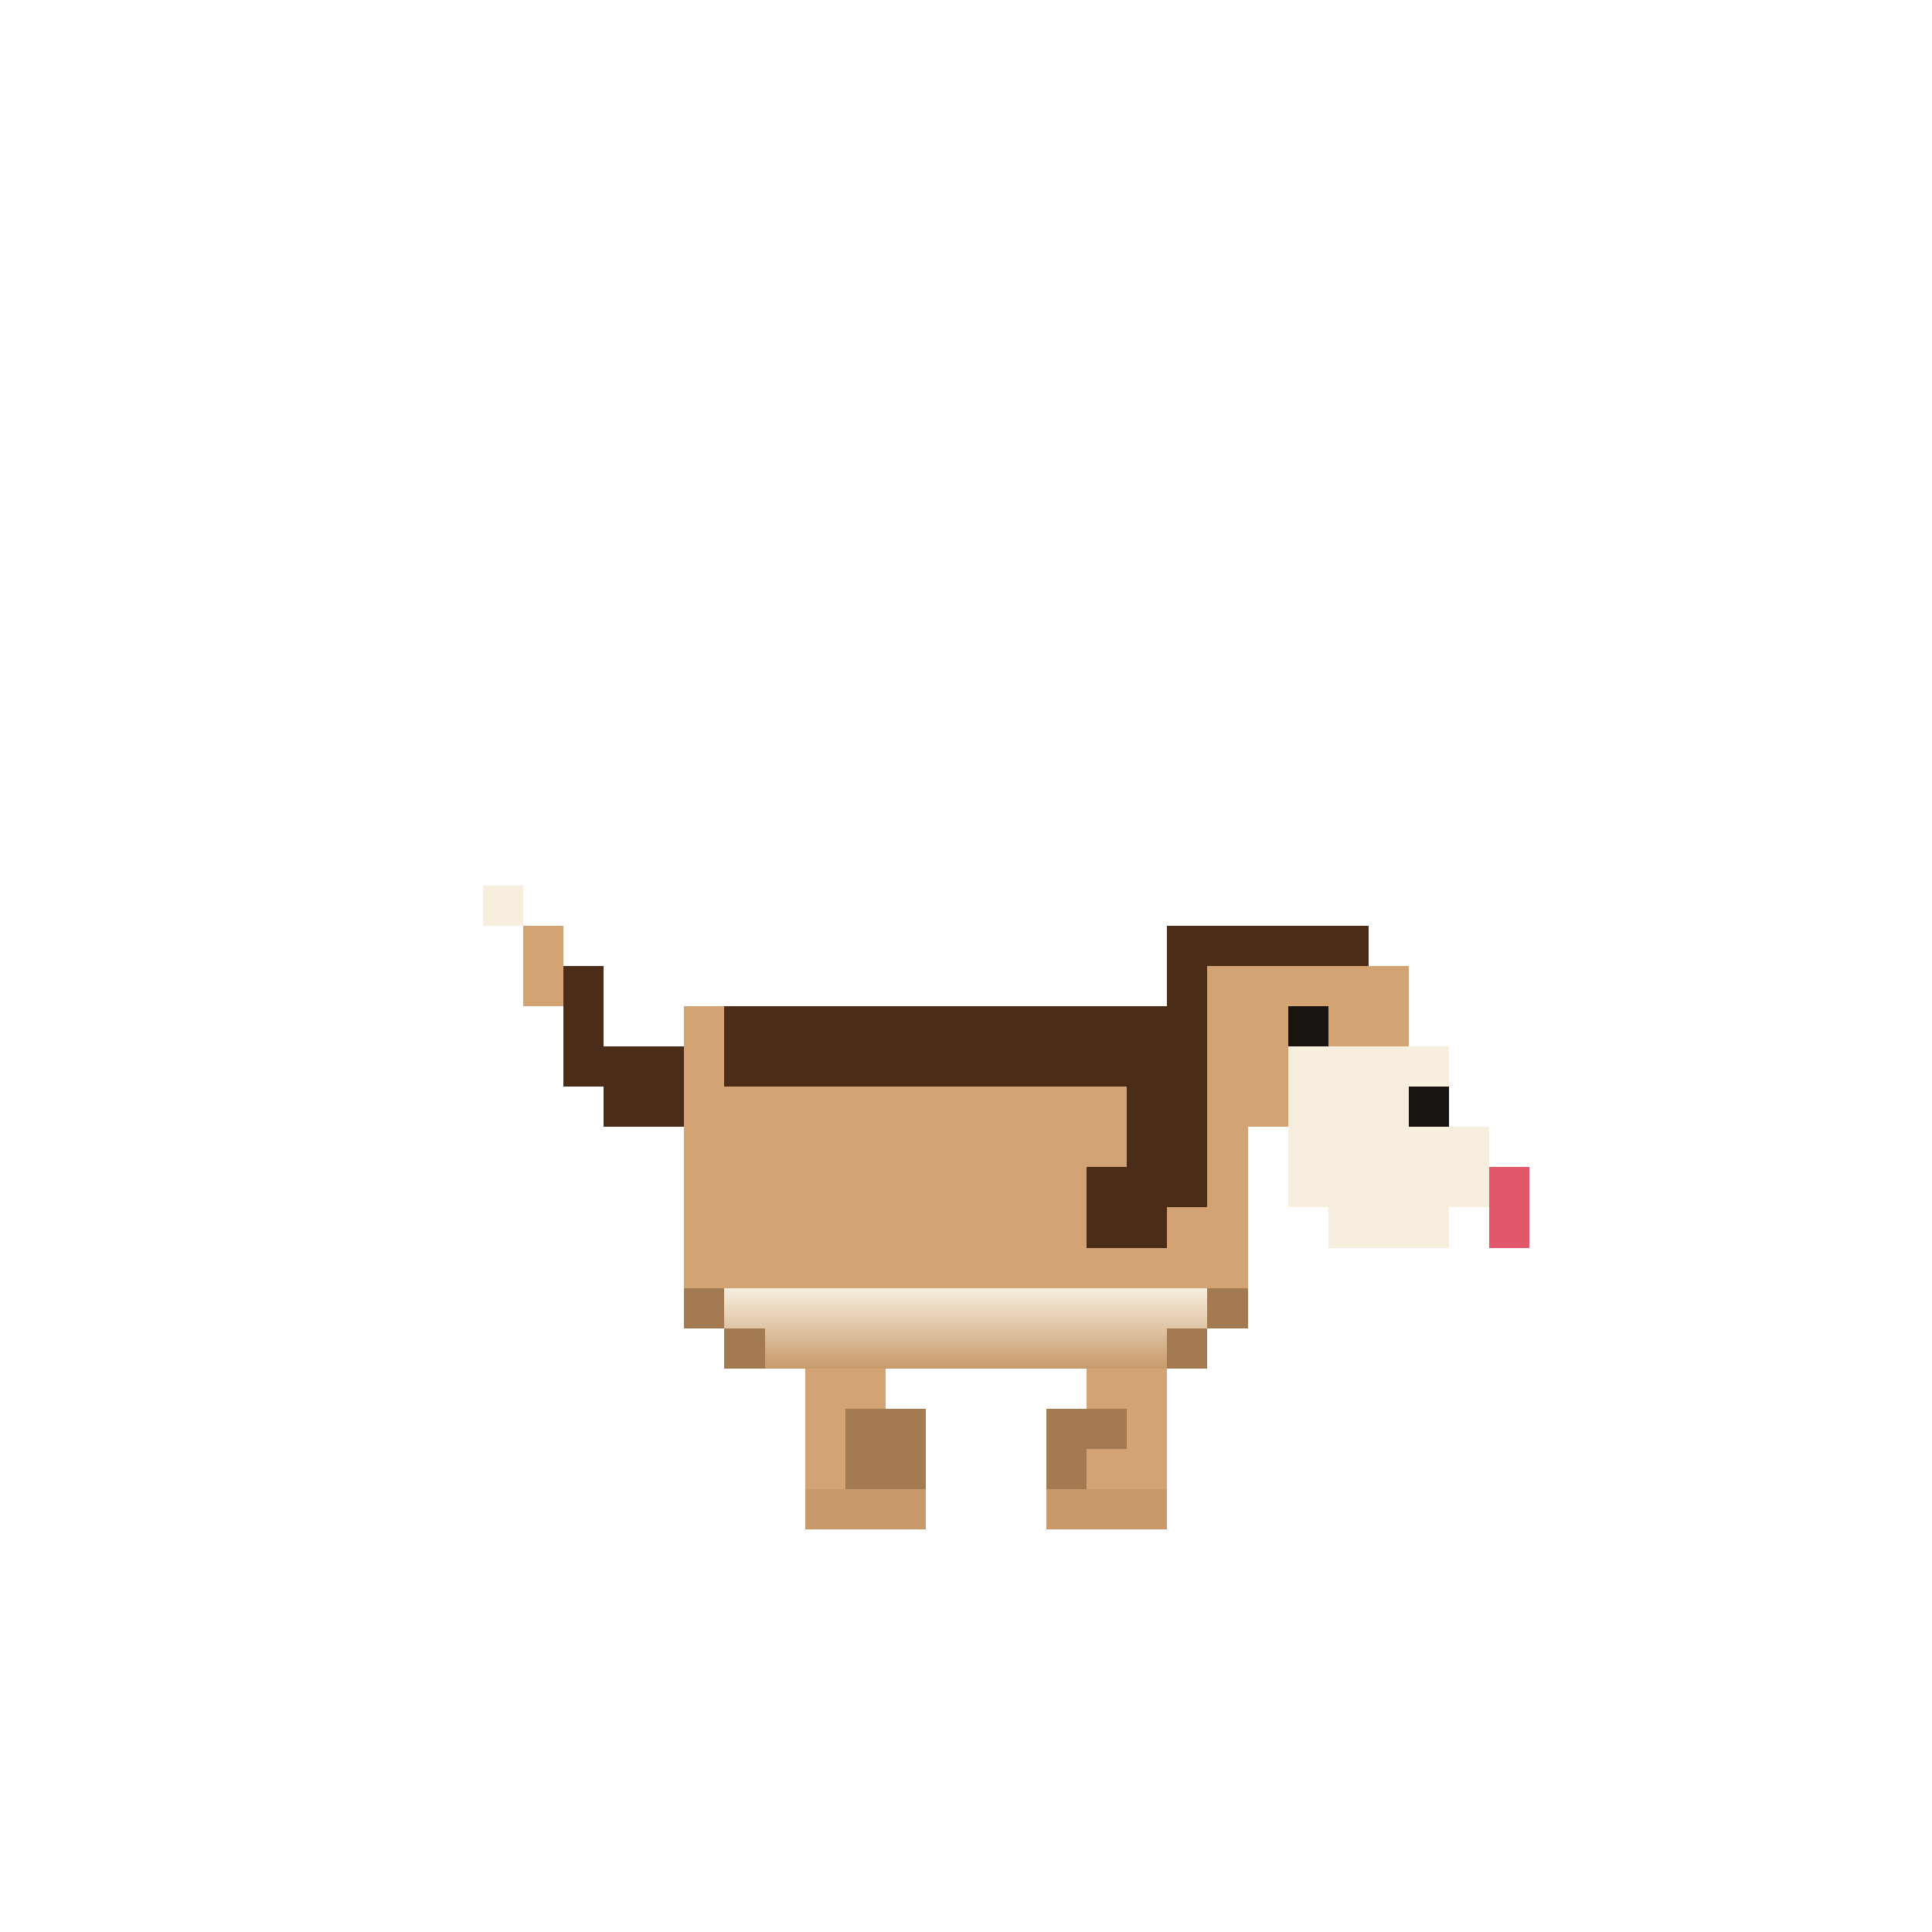
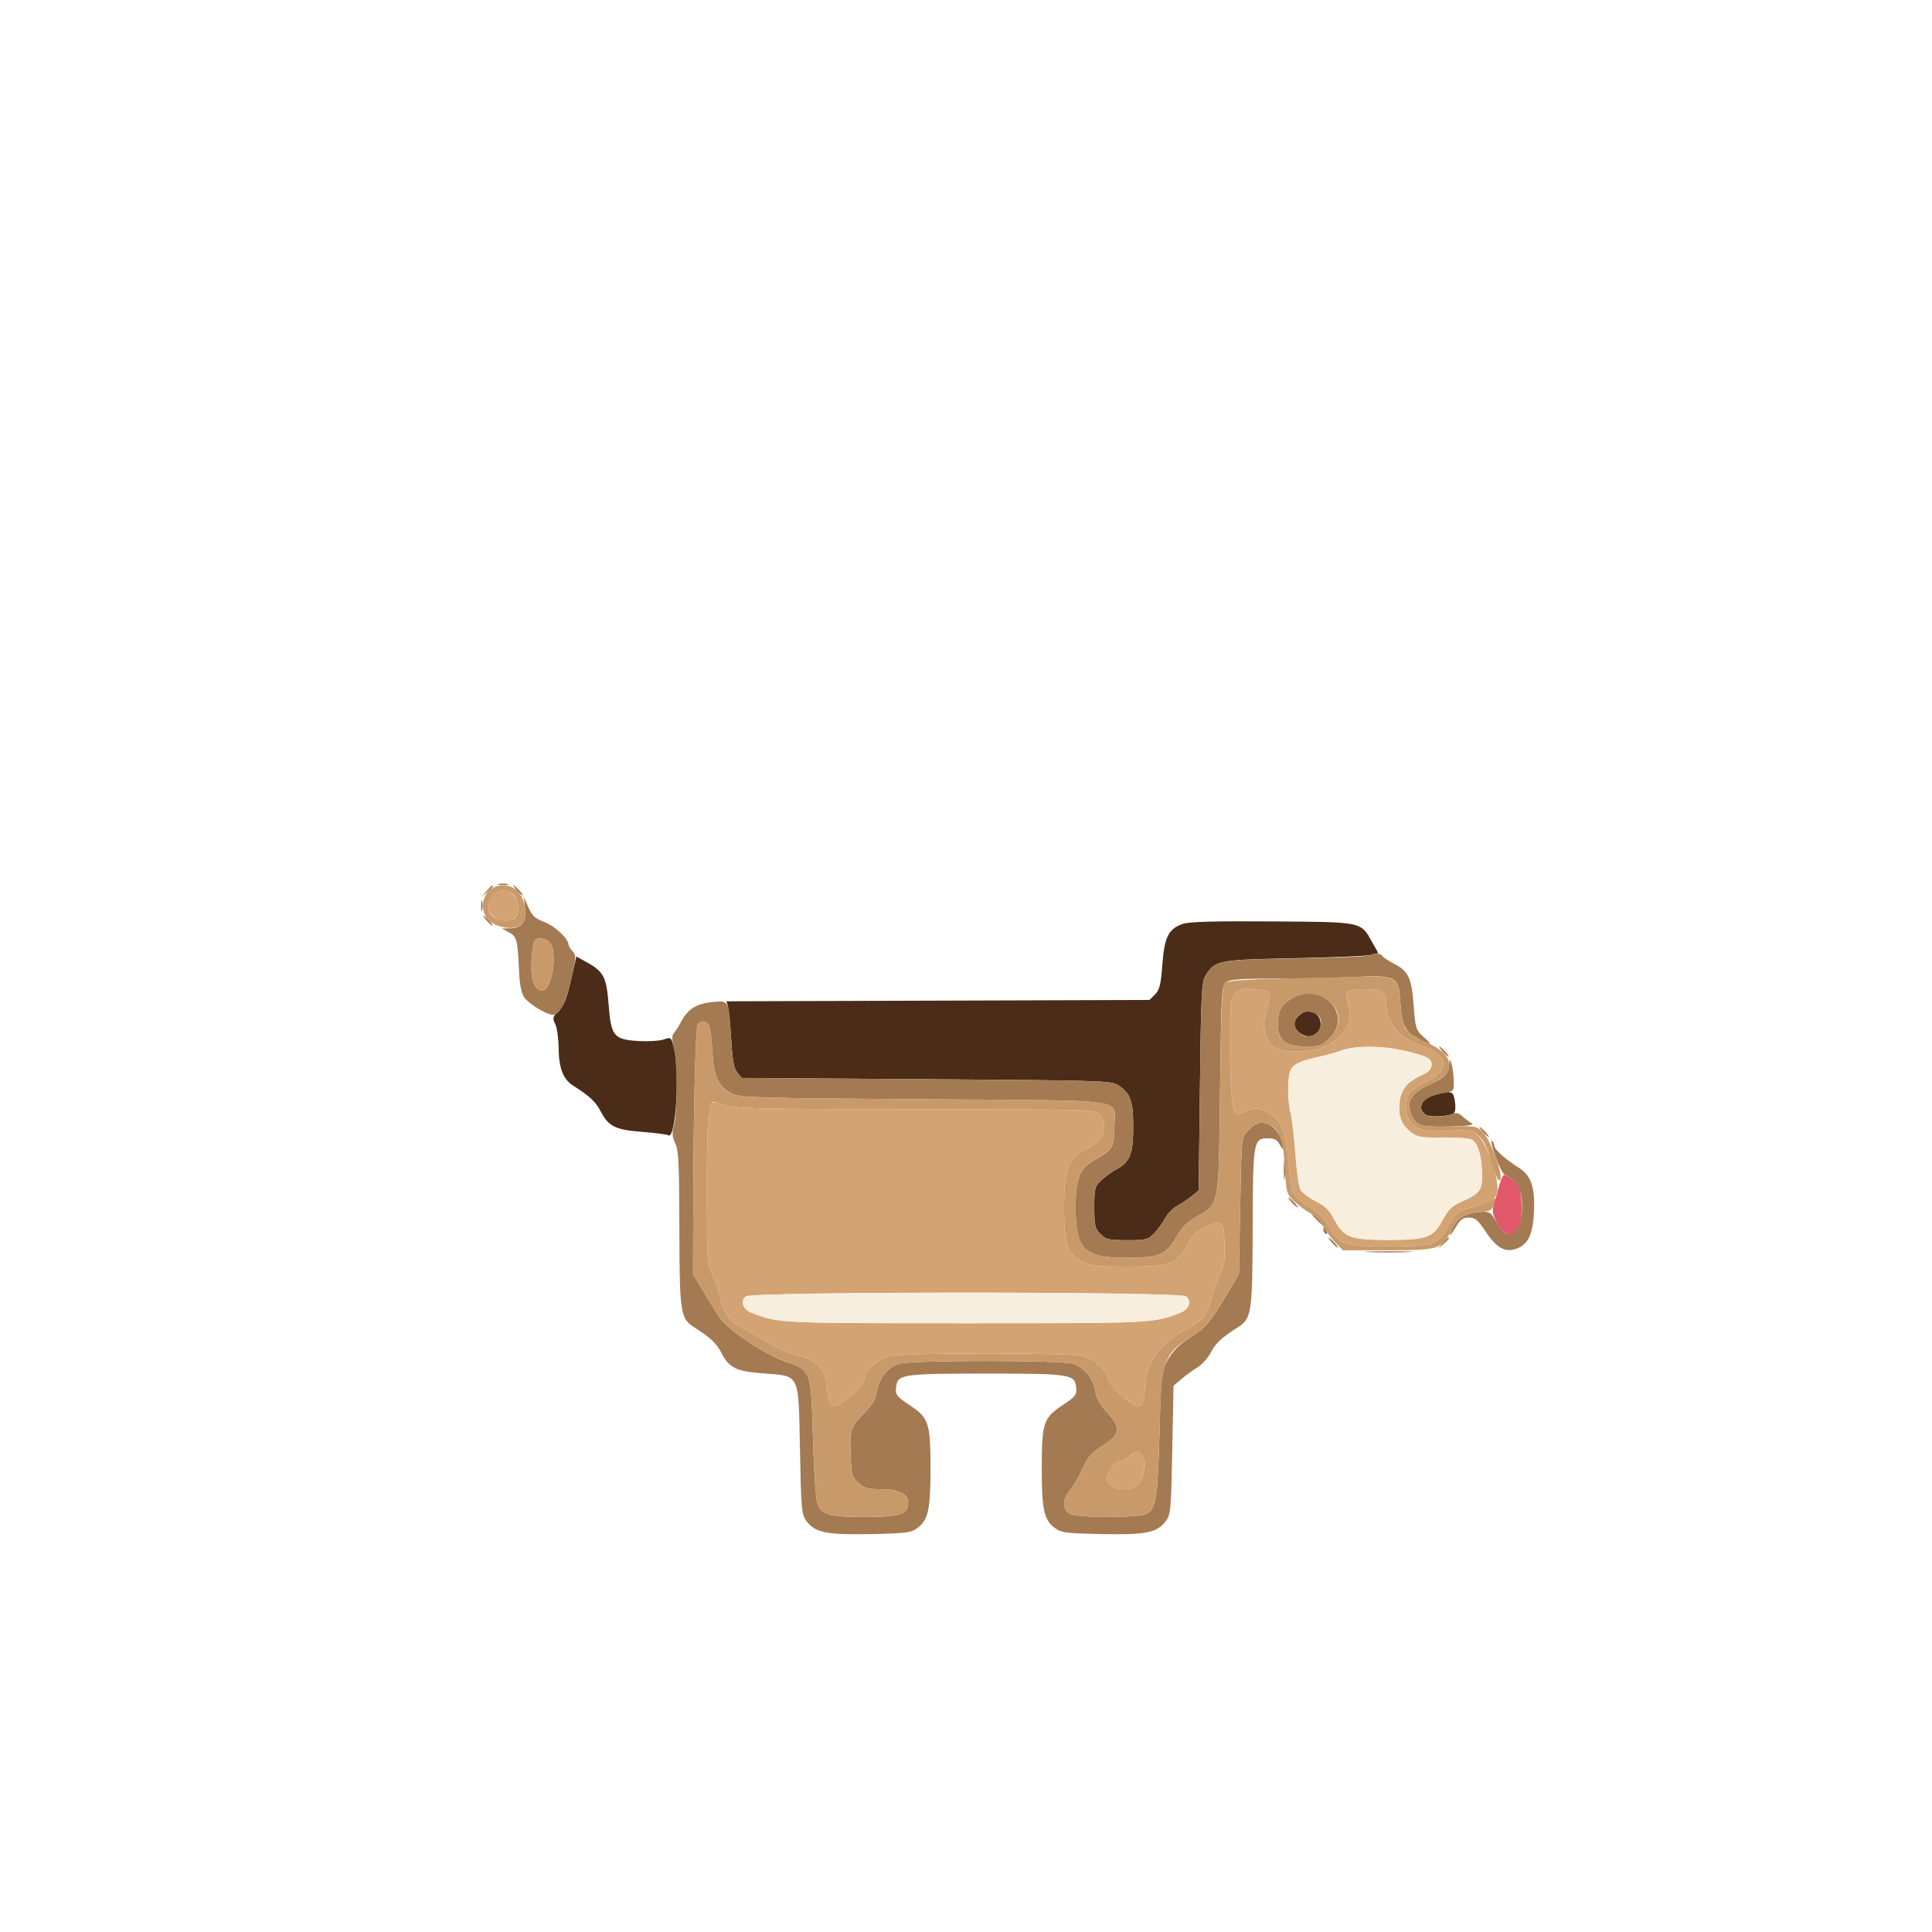
- <svg xmlns="http://www.w3.org/2000/svg" viewBox="0 0 48 48" shape-rendering="crispEdges">
-   <defs>
-     <linearGradient id="belly" x1="0" y1="32" x2="0" y2="34" gradientUnits="userSpaceOnUse" spreadMethod="pad">
-       <stop offset="0" stop-color="#f7eede" />
-       <stop offset="1" stop-color="#c89a6a" />
-     </linearGradient>
-   </defs>
-   <rect x="18" y="25" width="11" height="2" fill="#4a2c18" />
-   <rect x="17" y="25" width="1" height="2" fill="#d4a373" />
-   <rect x="29" y="25" width="2" height="2" fill="#d4a373" />
-   <rect x="17" y="27" width="14" height="2" fill="#d4a373" />
-   <rect x="17" y="29" width="14" height="3" fill="#d4a373" />
-   <rect x="17" y="32" width="1" height="1" fill="#a47a52" />
-   <rect x="30" y="32" width="1" height="1" fill="#a47a52" />
-   <rect x="18" y="32" width="12" height="1" fill="url(#belly)" />
-   <rect x="18" y="33" width="1" height="1" fill="#a47a52" />
-   <rect x="29" y="33" width="1" height="1" fill="#a47a52" />
-   <rect x="19" y="33" width="10" height="1" fill="url(#belly)" />
-   <rect x="29" y="23" width="2" height="2" fill="#4a2c18" />
-   <rect x="28" y="25" width="2" height="5" fill="#4a2c18" />
-   <rect x="27" y="29" width="2" height="2" fill="#4a2c18" />
-   <rect x="30" y="23" width="4" height="1" fill="#4a2c18" />
-   <rect x="30" y="24" width="5" height="2" fill="#d4a373" />
-   <rect x="30" y="26" width="2" height="2" fill="#d4a373" />
-   <rect x="32" y="26" width="4" height="2" fill="url(#belly)" />
-   <rect x="32" y="28" width="5" height="2" fill="url(#belly)" />
-   <rect x="33" y="30" width="3" height="1" fill="url(#belly)" />
-   <rect x="32" y="25" width="1" height="1" fill="#1a1410" />
-   <rect x="35" y="27" width="1" height="1" fill="#1a1410" />
-   <rect x="15" y="26" width="2" height="2" fill="#4a2c18" />
-   <rect x="14" y="24" width="1" height="3" fill="#4a2c18" />
-   <rect x="13" y="23" width="1" height="2" fill="#d4a373" />
-   <rect x="12" y="22" width="1" height="1" fill="url(#belly)" />
-   <rect x="20" y="34" width="2" height="3" fill="#d4a373" />
-   <rect x="21" y="35" width="1" height="1" fill="#a47a52" />
-   <rect x="20" y="37" width="2" height="1" fill="url(#belly)" />
-   <rect x="21" y="35" width="2" height="2" fill="#a47a52" />
-   <rect x="21" y="37" width="2" height="1" fill="url(#belly)" />
-   <rect x="26" y="35" width="2" height="2" fill="#a47a52" />
-   <rect x="26" y="37" width="2" height="1" fill="url(#belly)" />
-   <rect x="27" y="34" width="2" height="3" fill="#d4a373" />
-   <rect x="27" y="35" width="1" height="1" fill="#a47a52" />
-   <rect x="27" y="37" width="2" height="1" fill="url(#belly)" />
-   <rect x="37" y="29" width="1" height="2" fill="#e0586a" />
+ <svg xmlns="http://www.w3.org/2000/svg" viewBox="0 0 48 48" width="48" height="48">
+   <g transform="scale(0.0625 0.0625) translate(0,768) scale(1,-1)" fill="#d4a373" stroke="none">
+     <path d="M195.65 412.17 C191.91 408.03 194.86 402.00 200.63 402.00 C204.44 402.00 206.00 403.61 206.00 407.55 C206.00 413.24 199.32 416.22 195.65 412.17 Z M491.13 373.13 C489.10 371.10 489.00 370.06 489.00 351.15 C489.00 332.62 489.87 325.00 491.98 325.00 C492.42 325.00 493.99 325.63 495.48 326.40 C497.38 327.39 499.09 327.55 501.23 326.93 C508.30 324.91 511.08 319.71 512.12 306.59 C512.54 301.13 513.39 295.47 514.00 294.01 C514.63 292.47 517.28 290.11 520.27 288.40 C524.06 286.23 526.23 284.06 528.40 280.27 C532.46 273.15 534.44 272.50 552.00 272.50 C569.47 272.50 571.71 273.21 575.37 279.94 C578.70 286.05 579.42 286.61 586.32 288.41 C593.33 290.24 593.89 290.57 595.07 293.68 C596.53 297.53 591.66 312.67 587.77 316.35 C584.78 319.16 584.66 319.19 576.01 318.50 C563.72 317.53 559.00 320.16 559.00 328.00 C559.00 332.80 560.56 334.75 567.02 338.01 C576.84 342.97 575.98 348.32 564.71 352.44 C555.84 355.69 551.00 361.69 551.00 369.43 C551.00 371.98 550.42 373.24 548.86 374.08 C546.72 375.22 536.60 374.93 535.36 373.70 C535.01 373.34 535.29 371.03 535.99 368.54 C537.47 363.23 536.45 359.76 532.18 355.67 C528.19 351.85 522.82 350.00 515.78 350.01 C507.77 350.03 504.84 351.52 503.23 356.40 C502.17 359.63 502.23 361.28 503.58 366.69 C504.47 370.23 504.98 373.36 504.71 373.63 C504.43 373.90 501.75 374.38 498.73 374.69 C494.03 375.17 492.95 374.95 491.13 373.13 Z M557.42 350.48 C567.43 348.16 569.00 347.37 569.00 344.68 C569.00 342.88 568.04 341.87 565.05 340.52 C559.13 337.85 556.78 334.82 556.31 329.28 C555.86 323.85 557.22 320.65 561.21 317.68 C563.53 315.96 565.32 315.69 573.55 315.82 C578.84 315.91 584.00 315.54 585.01 315.00 C587.44 313.70 588.97 308.77 589.13 301.75 C589.29 294.92 588.37 293.58 581.41 290.50 C577.08 288.59 575.78 287.35 573.37 282.86 C569.72 276.04 567.17 275.11 552.00 275.11 C536.88 275.11 534.28 276.05 530.68 282.77 C528.46 286.90 526.80 288.58 522.96 290.52 C520.27 291.88 517.56 293.95 516.94 295.12 C516.31 296.28 515.41 302.70 514.93 309.37 C514.45 316.04 513.61 323.30 513.05 325.50 C511.79 330.54 511.72 339.12 512.92 342.28 C513.90 344.88 516.62 346.21 524.58 347.98 C527.37 348.61 531.42 349.75 533.58 350.51 C538.79 352.37 549.34 352.36 557.42 350.48 Z M281.98 327.43 C281.42 325.98 281.00 312.05 281.00 295.17 C281.00 268.18 281.17 265.15 282.85 261.99 C283.87 260.07 285.25 256.21 285.91 253.42 C287.62 246.21 290.15 242.59 295.15 240.16 C297.54 239.00 301.98 236.46 305.00 234.50 C308.02 232.55 312.30 230.48 314.50 229.91 C321.50 228.11 321.96 227.91 324.91 225.42 C327.18 223.51 327.96 221.83 328.48 217.74 C329.80 207.33 330.36 207.05 337.95 213.05 C341.38 215.77 343.27 218.08 343.66 220.07 C344.39 223.70 348.80 227.57 353.78 228.96 C358.75 230.34 425.25 230.34 430.22 228.96 C435.20 227.57 439.61 223.70 440.34 220.07 C440.94 217.05 449.77 209.00 452.48 209.00 C454.11 209.00 455.00 211.23 455.01 215.33 C455.02 224.91 460.70 233.73 470.00 238.62 C477.96 242.81 479.58 244.67 481.56 251.87 C482.41 254.97 484.00 259.39 485.10 261.70 C486.66 265.00 487.02 267.54 486.79 273.68 C486.45 282.73 485.74 283.30 478.85 280.06 C475.61 278.53 473.86 276.80 472.00 273.29 C467.88 265.51 465.11 264.50 448.00 264.50 C435.23 264.50 433.08 264.74 430.00 266.53 C424.23 269.89 423.00 273.64 423.00 287.93 C423.00 303.37 424.59 307.65 431.57 311.03 C434.02 312.22 436.69 314.14 437.51 315.32 C439.59 318.29 439.37 322.63 437.00 325.00 C435.04 326.96 433.64 327.00 363.75 327.04 C304.31 327.08 291.84 327.33 288.50 328.53 C283.22 330.43 283.11 330.41 281.98 327.43 Z M471.43 252.67 C473.88 250.89 472.73 247.53 469.22 246.16 C458.52 241.99 458.68 242.00 384.00 242.00 C309.32 242.00 309.48 241.99 298.78 246.16 C295.27 247.53 294.12 250.89 296.57 252.67 C299.25 254.63 468.75 254.63 471.43 252.67 Z M448.73 189.00 C447.33 187.90 445.71 187.00 445.13 187.00 C443.28 187.00 440.00 182.71 440.00 180.29 C440.00 176.17 449.18 174.33 452.33 177.82 C455.53 181.35 455.74 191.00 452.62 191.00 C451.88 191.00 450.13 190.10 448.73 189.00 Z" />
+   </g>
+   <g transform="scale(0.0625 0.0625) translate(0,768) scale(1,-1)" fill="#4a2c18" stroke="none">
+     <path d="M470.09 400.72 C464.47 398.70 462.88 395.52 462.05 384.56 C461.45 376.52 460.95 374.50 459.13 372.69 L456.94 370.50 L372.86 370.23 L288.78 369.97 L289.42 367.73 C289.77 366.50 290.34 360.63 290.68 354.67 C291.15 346.52 291.74 343.31 293.07 341.67 L294.82 339.50 L368.21 339.00 C436.13 338.54 441.79 338.37 444.28 336.74 C449.41 333.37 450.48 330.49 450.48 320.00 C450.48 309.20 449.22 306.08 443.71 303.15 C441.99 302.24 439.33 300.30 437.79 298.83 C435.18 296.33 435.00 295.62 435.00 288.03 C435.00 280.74 435.25 279.66 437.45 277.45 C439.66 275.25 440.74 275.00 448.03 275.00 C455.62 275.00 456.33 275.18 458.83 277.79 C460.30 279.33 462.27 282.04 463.22 283.82 C464.17 285.60 466.37 287.83 468.11 288.78 C469.85 289.73 472.45 291.47 473.89 292.66 L476.50 294.82 L477.00 336.21 C477.45 373.54 477.67 377.86 479.26 380.28 C483.23 386.33 483.84 386.45 514.95 387.10 C530.65 387.43 544.48 388.04 545.68 388.45 L547.86 389.20 L545.53 393.35 C540.83 401.72 542.01 401.47 505.68 401.72 C482.39 401.88 472.56 401.60 470.09 400.72 Z M226.97 378.39 C225.35 371.28 224.17 368.32 222.12 366.24 C219.67 363.77 219.53 363.25 220.69 361.00 C221.39 359.62 222.00 355.57 222.04 352.00 C222.14 343.25 223.73 339.06 228.00 336.34 C234.42 332.25 236.78 330.05 238.72 326.32 C241.88 320.23 244.57 318.88 255.19 318.07 C260.37 317.68 265.09 317.06 265.69 316.69 C268.62 314.88 270.33 341.83 267.90 351.47 C266.83 355.74 266.75 355.81 263.87 354.80 C262.25 354.24 257.79 353.96 253.96 354.17 C244.03 354.73 242.89 356.09 241.96 368.44 C241.12 379.47 240.01 381.70 233.61 385.28 L229.12 387.79 L226.97 378.39 Z M516.83 364.75 C514.20 362.63 513.90 360.10 516.02 357.98 C519.63 354.37 525.00 356.18 525.00 361.00 C525.00 365.30 520.23 367.49 516.83 364.75 Z M571.26 333.03 C565.39 331.63 563.12 327.80 566.51 324.99 C568.15 323.63 576.52 324.12 578.06 325.66 C578.55 326.15 578.68 328.22 578.34 330.27 C577.70 334.24 577.20 334.44 571.26 333.03 Z" />
+   </g>
+   <g transform="scale(0.0625 0.0625) translate(0,768) scale(1,-1)" fill="#a47a52" stroke="none">
+     <path d="M198.25 416.31 C199.21 416.06 200.79 416.06 201.75 416.31 C202.71 416.56 201.93 416.77 200.00 416.77 C198.07 416.77 197.29 416.56 198.25 416.31 Z M193.40 413.75 L191.50 411.50 L193.75 413.40 C195.86 415.20 196.46 416.00 195.65 416.00 C195.47 416.00 194.45 414.99 193.40 413.75 Z M205.50 414.00 C206.50 412.90 207.53 412.00 207.81 412.00 C208.08 412.00 207.50 412.90 206.50 414.00 C205.50 415.10 204.47 416.00 204.19 416.00 C203.92 416.00 204.50 415.10 205.50 414.00 Z M191.23 408.00 C191.23 406.07 191.44 405.29 191.69 406.25 C191.94 407.21 191.94 408.79 191.69 409.75 C191.44 410.71 191.23 409.93 191.23 408.00 Z M208.73 406.93 C209.32 401.45 207.47 399.02 202.68 398.96 L199.50 398.92 L202.24 397.43 C205.43 395.70 205.78 394.43 206.27 382.86 C206.51 377.06 207.17 373.39 208.26 371.72 C210.24 368.70 218.54 363.89 220.48 364.63 C223.04 365.61 225.01 369.88 227.12 379.04 C229.04 387.38 229.08 388.26 227.60 389.89 C226.72 390.86 226.00 392.03 226.00 392.48 C226.00 394.81 220.64 399.87 216.48 401.45 C212.65 402.92 211.50 403.97 210.03 407.37 L208.24 411.50 L208.73 406.93 Z M193.50 402.00 C194.50 400.90 195.53 400.00 195.81 400.00 C196.08 400.00 195.50 400.90 194.50 402.00 C193.50 403.10 192.47 404.00 192.19 404.00 C191.92 404.00 192.50 403.10 193.50 402.00 Z M218.43 393.43 C221.96 389.90 219.28 373.41 215.29 374.18 C212.27 374.76 210.87 378.96 211.31 386.11 C211.53 389.75 212.03 393.24 212.42 393.86 C213.42 395.49 216.59 395.26 218.43 393.43 Z M544.59 388.25 C544.17 387.84 530.92 387.27 515.12 387.00 C483.79 386.45 483.24 386.35 479.26 380.28 C477.67 377.86 477.45 373.54 477.00 336.21 L476.50 294.82 L473.89 292.66 C472.45 291.47 469.85 289.73 468.11 288.78 C466.37 287.83 464.17 285.60 463.22 283.82 C462.27 282.04 460.30 279.33 458.83 277.79 C456.33 275.18 455.62 275.00 448.03 275.00 C440.74 275.00 439.66 275.25 437.45 277.45 C435.25 279.66 435.00 280.74 435.00 288.03 C435.00 295.62 435.18 296.33 437.79 298.83 C439.33 300.30 441.99 302.24 443.71 303.15 C449.22 306.08 450.48 309.20 450.48 320.00 C450.48 330.49 449.41 333.37 444.28 336.74 C441.79 338.37 436.13 338.54 368.21 339.00 L294.82 339.50 L293.07 341.67 C291.74 343.31 291.15 346.52 290.68 354.67 C289.77 370.56 289.86 370.37 283.16 369.68 C276.93 369.03 273.51 366.94 270.98 362.23 C270.04 360.47 268.70 358.34 268.01 357.51 C267.04 356.35 267.01 355.00 267.88 351.56 C269.30 345.92 269.33 325.72 267.92 320.66 C267.07 317.59 267.17 316.16 268.43 313.51 C269.75 310.73 270.01 305.29 270.06 279.85 C270.12 246.02 270.44 243.88 276.00 240.34 C282.42 236.25 284.78 234.05 286.72 230.32 C289.89 224.19 292.55 222.88 303.44 222.05 C318.17 220.94 317.39 222.58 318.00 191.55 C318.47 167.75 318.63 165.96 320.60 163.32 C324.00 158.74 328.56 157.82 346.18 158.18 C360.24 158.47 362.15 158.72 364.68 160.59 C368.97 163.78 369.89 167.89 369.89 184.00 C369.89 202.36 369.25 204.34 361.69 209.36 C356.46 212.84 355.92 213.53 356.19 216.34 C356.72 221.73 358.23 221.97 392.00 221.97 C425.77 221.97 427.28 221.73 427.81 216.34 C428.08 213.53 427.54 212.84 422.31 209.36 C414.75 204.34 414.11 202.36 414.11 184.00 C414.11 167.89 415.03 163.78 419.32 160.59 C421.85 158.72 423.76 158.47 437.82 158.18 C455.44 157.82 460.00 158.74 463.40 163.32 C465.37 165.96 465.53 167.74 466.00 191.65 L466.50 217.17 L469.66 219.83 C471.40 221.30 474.29 223.40 476.08 224.50 C477.87 225.60 480.21 228.19 481.27 230.26 C483.22 234.04 485.55 236.24 492.00 240.34 C497.56 243.88 497.88 246.02 497.96 280.00 C498.04 314.32 498.24 315.50 504.00 315.50 C506.67 315.50 507.73 314.94 508.71 313.00 C509.67 311.09 509.97 310.93 509.99 312.30 C510.01 315.40 507.01 320.04 504.32 321.07 C501.06 322.31 498.95 321.64 495.91 318.40 C493.51 315.86 493.50 315.68 493.00 288.67 L492.50 261.50 L488.32 254.50 C481.32 242.80 479.24 240.18 474.78 237.41 C468.73 233.66 466.12 231.09 463.68 226.50 C461.73 222.85 461.49 220.36 460.90 198.00 C460.24 173.31 459.60 168.93 456.21 166.36 C453.97 164.66 429.20 164.50 425.55 166.16 C422.21 167.68 422.16 171.85 425.43 175.73 C426.76 177.32 428.97 181.14 430.33 184.22 C432.37 188.82 433.81 190.46 438.40 193.40 C445.46 197.91 445.76 200.37 440.02 206.60 C437.26 209.58 435.83 212.19 435.38 215.05 C434.53 220.33 430.89 224.66 426.19 225.97 C421.31 227.32 362.69 227.32 357.81 225.97 C353.09 224.65 349.47 220.32 348.61 214.96 C348.10 211.79 346.80 209.59 343.44 206.17 C338.08 200.73 337.68 199.43 338.16 188.91 C338.49 181.50 338.76 180.60 341.32 178.40 C343.62 176.42 345.21 176.00 350.33 176.00 C357.46 176.00 361.00 174.18 361.00 170.50 C361.00 166.03 357.80 165.00 343.82 165.00 C329.53 165.00 326.63 165.83 324.95 170.39 C324.29 172.17 323.52 183.42 323.15 196.67 C322.40 223.52 322.48 223.30 311.88 226.88 C304.28 229.45 289.40 239.37 286.29 243.94 C284.96 245.90 281.99 250.65 279.68 254.50 L275.50 261.50 L275.58 289.00 C275.70 328.03 276.48 359.35 277.36 360.78 C278.46 362.55 280.79 362.28 281.84 360.25 C282.35 359.29 282.95 354.67 283.19 349.98 C283.69 340.03 285.59 335.94 290.96 333.27 C294.22 331.64 300.32 331.46 367.33 331.00 C450.99 330.43 443.00 331.56 443.00 320.24 C443.00 312.26 442.19 310.77 436.05 307.43 C429.14 303.67 427.59 300.10 427.59 288.00 C427.59 271.17 430.83 268.00 448.00 268.00 C460.75 268.00 463.55 269.18 467.59 276.25 C469.75 280.04 471.93 282.23 475.63 284.35 C484.78 289.57 484.43 287.67 485.00 334.83 C485.48 374.28 485.59 376.23 487.44 377.58 C488.94 378.68 493.38 379.00 507.03 379.00 C516.74 379.00 530.72 379.28 538.09 379.63 C555.25 380.44 556.00 380.01 556.73 368.94 C557.30 360.25 558.60 357.76 563.97 355.01 C569.26 352.32 569.62 352.47 565.86 355.83 C562.85 358.52 562.66 359.14 561.96 368.33 C561.13 379.36 559.87 382.00 554.05 384.97 C551.90 386.07 549.85 387.43 549.51 387.99 C548.78 389.17 545.67 389.34 544.59 388.25 Z M513.31 371.05 C509.21 368.55 508.00 366.18 508.00 360.64 C508.00 354.35 511.06 352.00 519.23 352.00 C524.69 352.00 525.49 352.29 528.60 355.40 C538.08 364.88 525.05 378.21 513.31 371.05 Z M523.07 364.96 C527.28 362.71 524.66 356.00 519.57 356.00 C517.12 356.00 513.96 359.70 514.66 361.73 C515.99 365.55 519.47 366.89 523.07 364.96 Z M573.50 350.00 C574.50 348.90 575.53 348.00 575.81 348.00 C576.08 348.00 575.50 348.90 574.50 350.00 C573.50 351.10 572.47 352.00 572.19 352.00 C571.92 352.00 572.50 351.10 573.50 350.00 Z M576.10 345.33 C575.91 341.14 574.65 339.76 568.52 337.01 C561.12 333.69 558.89 330.10 561.02 324.96 C562.86 320.50 564.95 319.86 576.45 320.19 C583.24 320.39 586.26 320.81 585.17 321.39 C584.25 321.87 582.56 323.13 581.40 324.17 C579.69 325.72 578.80 325.88 576.59 325.03 C572.93 323.64 567.67 323.73 566.20 325.20 C562.88 328.52 566.31 332.29 573.75 333.49 C577.98 334.17 578.00 334.19 577.90 338.34 C577.85 340.63 577.44 343.62 577.00 345.00 C576.26 347.30 576.19 347.33 576.10 345.33 Z M589.50 318.00 C590.50 316.90 591.53 316.00 591.81 316.00 C592.08 316.00 591.50 316.90 590.50 318.00 C589.50 319.10 588.47 320.00 588.19 320.00 C587.92 320.00 588.50 319.10 589.50 318.00 Z M594.46 308.33 C595.81 304.59 597.42 301.36 598.03 301.16 C598.64 300.95 600.30 299.79 601.72 298.56 C607.87 293.28 604.75 274.24 598.33 277.84 C597.50 278.30 595.83 280.44 594.61 282.59 C592.49 286.33 592.20 286.49 587.95 286.17 C582.59 285.78 579.56 283.99 577.50 279.99 C575.36 275.86 576.35 276.23 578.87 280.50 C580.49 283.25 581.57 284.00 583.89 284.00 C586.38 284.00 587.46 283.09 590.68 278.26 C594.89 271.95 598.33 270.02 602.65 271.56 C607.35 273.23 609.28 277.08 609.75 285.71 C610.29 295.73 608.71 300.66 604.00 303.64 C598.37 307.21 594.00 311.09 594.00 312.54 C594.00 313.28 593.55 314.16 592.99 314.50 C592.44 314.85 593.10 312.07 594.46 308.33 Z M510.32 303.00 C510.32 299.43 510.50 297.96 510.72 299.75 C510.95 301.54 510.95 304.46 510.72 306.25 C510.50 308.04 510.32 306.57 510.32 303.00 Z M513.50 290.00 C514.50 288.90 515.53 288.00 515.81 288.00 C516.08 288.00 515.50 288.90 514.50 290.00 C513.50 291.10 512.47 292.00 512.19 292.00 C511.92 292.00 512.50 291.10 513.50 290.00 Z M523.00 283.50 C524.29 282.12 525.57 281.00 525.85 281.00 C526.12 281.00 525.29 282.12 524.00 283.50 C522.71 284.88 521.43 286.00 521.15 286.00 C520.88 286.00 521.71 284.88 523.00 283.50 Z M526.00 279.06 C526.00 278.54 526.44 277.84 526.99 277.51 C527.56 277.16 527.72 277.56 527.38 278.45 C526.72 280.18 526.00 280.50 526.00 279.06 Z M529.50 274.00 C530.50 272.90 531.53 272.00 531.81 272.00 C532.08 272.00 531.50 272.90 530.50 274.00 C529.50 275.10 528.47 276.00 528.19 276.00 C527.92 276.00 528.50 275.10 529.50 274.00 Z M573.40 273.75 L571.50 271.50 L573.75 273.40 C575.86 275.20 576.46 276.00 575.65 276.00 C575.47 276.00 574.45 274.99 573.40 273.75 Z M544.25 270.26 C548.51 270.07 555.49 270.07 559.75 270.26 C564.01 270.44 560.52 270.60 552.00 270.60 C543.48 270.60 539.99 270.44 544.25 270.26 Z" />
+   </g>
+   <g transform="scale(0.0625 0.0625) translate(0,768) scale(1,-1)" fill="#c89a6a" stroke="none">
+     <path d="M194.17 413.69 C191.14 410.45 191.26 405.04 194.44 402.06 C197.76 398.94 204.97 398.11 207.43 400.57 C209.89 403.03 209.06 410.24 205.94 413.56 C202.86 416.85 197.20 416.91 194.17 413.69 Z M204.17 412.35 C206.25 410.47 206.62 405.02 204.80 403.20 C203.07 401.47 197.96 401.73 195.83 403.65 C192.03 407.09 194.70 414.00 199.83 414.00 C201.21 414.00 203.17 413.26 204.17 412.35 Z M212.42 393.86 C212.03 393.24 211.53 389.75 211.31 386.11 C210.87 378.96 212.27 374.76 215.29 374.18 C219.28 373.41 221.96 389.90 218.43 393.43 C216.59 395.26 213.42 395.49 212.42 393.86 Z M511.30 379.04 C494.20 378.64 487.75 378.16 486.80 377.20 C485.79 376.20 485.39 366.60 485.00 334.70 C484.43 287.68 484.78 289.57 475.63 284.35 C471.93 282.23 469.75 280.04 467.59 276.25 C463.55 269.18 460.75 268.00 448.00 268.00 C430.83 268.00 427.59 271.17 427.59 288.00 C427.59 300.10 429.14 303.67 436.05 307.43 C442.19 310.77 443.00 312.26 443.00 320.24 C443.00 331.56 450.99 330.43 367.33 331.00 C300.32 331.46 294.22 331.64 290.96 333.27 C285.59 335.94 283.69 340.03 283.19 349.98 C282.95 354.67 282.35 359.29 281.84 360.25 C280.79 362.28 278.46 362.55 277.36 360.78 C276.48 359.35 275.70 328.03 275.58 289.00 L275.50 261.50 L279.68 254.50 C281.99 250.65 284.96 245.90 286.29 243.94 C289.40 239.37 304.28 229.45 311.88 226.88 C322.48 223.30 322.40 223.52 323.15 196.67 C323.52 183.42 324.29 172.17 324.95 170.39 C326.63 165.83 329.53 165.00 343.82 165.00 C357.80 165.00 361.00 166.03 361.00 170.50 C361.00 174.18 357.46 176.00 350.33 176.00 C345.21 176.00 343.62 176.42 341.32 178.40 C338.76 180.60 338.49 181.50 338.16 188.91 C337.68 199.43 338.08 200.73 343.44 206.17 C346.80 209.59 348.10 211.79 348.61 214.96 C349.47 220.32 353.09 224.65 357.81 225.97 C362.69 227.32 421.31 227.32 426.19 225.97 C430.89 224.66 434.53 220.33 435.38 215.05 C435.83 212.19 437.26 209.58 440.02 206.60 C445.76 200.37 445.46 197.91 438.40 193.40 C433.81 190.46 432.37 188.82 430.33 184.22 C428.97 181.14 426.76 177.32 425.43 175.73 C422.16 171.85 422.21 167.68 425.55 166.16 C429.20 164.50 453.97 164.66 456.21 166.36 C459.60 168.93 460.24 173.31 460.90 198.00 C461.70 228.03 462.27 229.64 474.78 237.41 C479.24 240.18 481.32 242.80 488.32 254.50 L492.50 261.50 L493.00 288.67 C493.50 315.68 493.51 315.86 495.91 318.40 C498.95 321.64 501.06 322.31 504.32 321.07 C508.43 319.51 510.14 314.86 510.76 303.60 C511.29 293.92 511.44 293.38 514.43 290.50 C516.15 288.85 519.02 286.73 520.81 285.78 C522.60 284.83 524.83 282.60 525.78 280.81 C526.73 279.02 528.92 276.08 530.65 274.28 L533.80 271.00 L551.77 271.00 C572.05 271.00 573.09 271.33 577.04 279.08 C579.59 284.08 582.43 285.88 588.27 286.22 C592.43 286.47 593.08 286.83 593.97 289.36 C594.80 291.74 594.74 292.03 593.61 291.09 C592.85 290.46 589.62 289.27 586.43 288.44 C579.42 286.61 578.71 286.07 575.37 279.94 C571.71 273.21 569.47 272.50 552.00 272.50 C534.44 272.50 532.46 273.15 528.40 280.27 C526.23 284.06 524.06 286.23 520.27 288.40 C517.28 290.11 514.63 292.47 514.00 294.01 C513.39 295.47 512.54 301.13 512.12 306.59 C511.08 319.71 508.30 324.91 501.23 326.93 C499.09 327.55 497.38 327.39 495.48 326.40 C493.99 325.63 492.42 325.00 491.98 325.00 C489.87 325.00 489.00 332.62 489.00 351.15 C489.00 370.06 489.10 371.10 491.13 373.13 C492.95 374.95 494.03 375.17 498.73 374.69 C501.75 374.38 504.43 373.90 504.71 373.63 C504.98 373.36 504.47 370.23 503.58 366.69 C502.23 361.28 502.17 359.63 503.23 356.40 C504.84 351.52 507.77 350.03 515.78 350.01 C522.82 350.00 528.19 351.85 532.18 355.67 C536.45 359.76 537.47 363.23 535.99 368.54 C535.29 371.03 535.01 373.34 535.36 373.70 C536.60 374.93 546.72 375.22 548.86 374.08 C550.42 373.24 551.00 371.98 551.00 369.43 C551.00 361.69 555.84 355.69 564.71 352.44 C575.98 348.32 576.84 342.97 567.02 338.01 C560.56 334.75 559.00 332.80 559.00 328.00 C559.00 320.18 563.73 317.53 575.95 318.50 C584.24 319.15 584.76 319.07 587.60 316.68 C589.84 314.80 591.16 312.16 592.93 306.03 C594.57 300.36 595.60 298.20 596.33 298.93 C597.81 300.41 592.61 314.81 589.43 318.00 C587.05 320.39 586.50 320.49 576.51 320.19 C564.95 319.86 562.87 320.50 561.02 324.96 C558.89 330.10 561.12 333.69 568.52 337.01 C571.92 338.54 574.99 340.54 575.35 341.47 C577.43 346.89 575.01 350.15 565.83 354.27 C562.72 355.67 559.51 357.87 558.69 359.16 C557.88 360.45 557.00 364.85 556.73 368.94 C556.06 379.09 554.82 380.08 543.14 379.79 C538.39 379.67 524.06 379.33 511.30 379.04 Z M525.99 371.51 C532.90 367.93 534.05 360.85 528.60 355.40 C525.49 352.29 524.69 352.00 519.23 352.00 C511.06 352.00 508.00 354.35 508.00 360.64 C508.00 366.18 509.21 368.55 513.31 371.05 C517.13 373.37 522.03 373.55 525.99 371.51 Z M288.50 328.53 C291.84 327.33 304.31 327.08 363.75 327.04 C433.64 327.00 435.04 326.96 437.00 325.00 C439.37 322.63 439.59 318.29 437.51 315.32 C436.69 314.14 434.02 312.22 431.57 311.03 C424.59 307.65 423.00 303.37 423.00 287.93 C423.00 273.64 424.23 269.89 430.00 266.53 C433.08 264.74 435.23 264.50 448.00 264.50 C465.11 264.50 467.88 265.51 472.00 273.29 C473.86 276.80 475.61 278.53 478.85 280.06 C485.74 283.30 486.45 282.73 486.79 273.68 C487.02 267.54 486.66 265.00 485.10 261.70 C484.00 259.39 482.41 254.97 481.56 251.87 C479.58 244.67 477.96 242.81 470.00 238.62 C460.70 233.73 455.02 224.91 455.01 215.33 C455.00 211.23 454.11 209.00 452.48 209.00 C449.77 209.00 440.94 217.05 440.34 220.07 C439.61 223.70 435.20 227.57 430.22 228.96 C425.25 230.34 358.75 230.34 353.78 228.96 C348.80 227.57 344.39 223.70 343.66 220.07 C343.27 218.08 341.38 215.77 337.95 213.05 C330.36 207.05 329.80 207.33 328.48 217.74 C327.96 221.83 327.18 223.51 324.91 225.42 C321.96 227.91 321.50 228.11 314.50 229.91 C312.30 230.48 308.02 232.55 305.00 234.50 C301.98 236.46 297.54 239.00 295.15 240.16 C290.15 242.59 287.62 246.21 285.91 253.42 C285.25 256.21 283.87 260.07 282.85 261.99 C281.17 265.15 281.00 268.18 281.00 295.17 C281.00 322.60 281.58 330.03 283.73 329.98 C284.15 329.98 286.30 329.32 288.50 328.53 Z M454.60 188.46 C455.44 185.10 454.37 180.07 452.33 177.82 C449.18 174.33 440.00 176.17 440.00 180.29 C440.00 182.71 443.28 187.00 445.13 187.00 C445.71 187.00 447.33 187.90 448.73 189.00 C452.13 191.68 453.83 191.52 454.60 188.46 Z" />
+   </g>
+   <g transform="scale(0.0625 0.0625) translate(0,768) scale(1,-1)" fill="#f7eede" stroke="none">
+     <path d="M533.58 350.51 C531.42 349.75 527.37 348.61 524.58 347.98 C516.62 346.21 513.90 344.88 512.92 342.28 C511.72 339.12 511.79 330.54 513.05 325.50 C513.61 323.30 514.45 316.04 514.93 309.37 C515.41 302.70 516.31 296.28 516.94 295.12 C517.56 293.95 520.27 291.88 522.96 290.52 C526.80 288.58 528.46 286.90 530.68 282.77 C534.28 276.05 536.88 275.11 552.00 275.11 C567.17 275.11 569.72 276.04 573.37 282.86 C575.78 287.35 577.08 288.59 581.41 290.50 C588.37 293.58 589.29 294.92 589.13 301.75 C588.97 308.77 587.44 313.70 585.01 315.00 C584.00 315.54 578.84 315.91 573.55 315.82 C565.32 315.69 563.53 315.96 561.21 317.68 C557.22 320.65 555.86 323.85 556.31 329.28 C556.78 334.82 559.13 337.85 565.05 340.52 C569.86 342.69 570.58 346.45 566.48 348.01 C556.31 351.87 540.72 353.06 533.58 350.51 Z M296.57 252.67 C294.12 250.89 295.27 247.53 298.78 246.16 C309.48 241.99 309.32 242.00 384.00 242.00 C458.68 242.00 458.52 241.99 469.22 246.16 C472.73 247.53 473.88 250.89 471.43 252.67 C468.75 254.63 299.25 254.63 296.57 252.67 Z" />
+   </g>
+   <g transform="scale(0.0625 0.0625) translate(0,768) scale(1,-1)" fill="#e0586a" stroke="none">
+     <path d="M595.98 296.75 C595.38 294.41 594.44 291.07 593.89 289.32 C593.08 286.75 593.27 285.38 594.90 282.19 C599.74 272.71 605.83 278.01 604.77 290.78 C604.40 295.26 603.78 296.79 601.60 298.67 C600.11 299.95 598.48 301.00 597.98 301.00 C597.48 301.00 596.58 299.09 595.98 296.75 Z" />
+   </g>
</svg>
